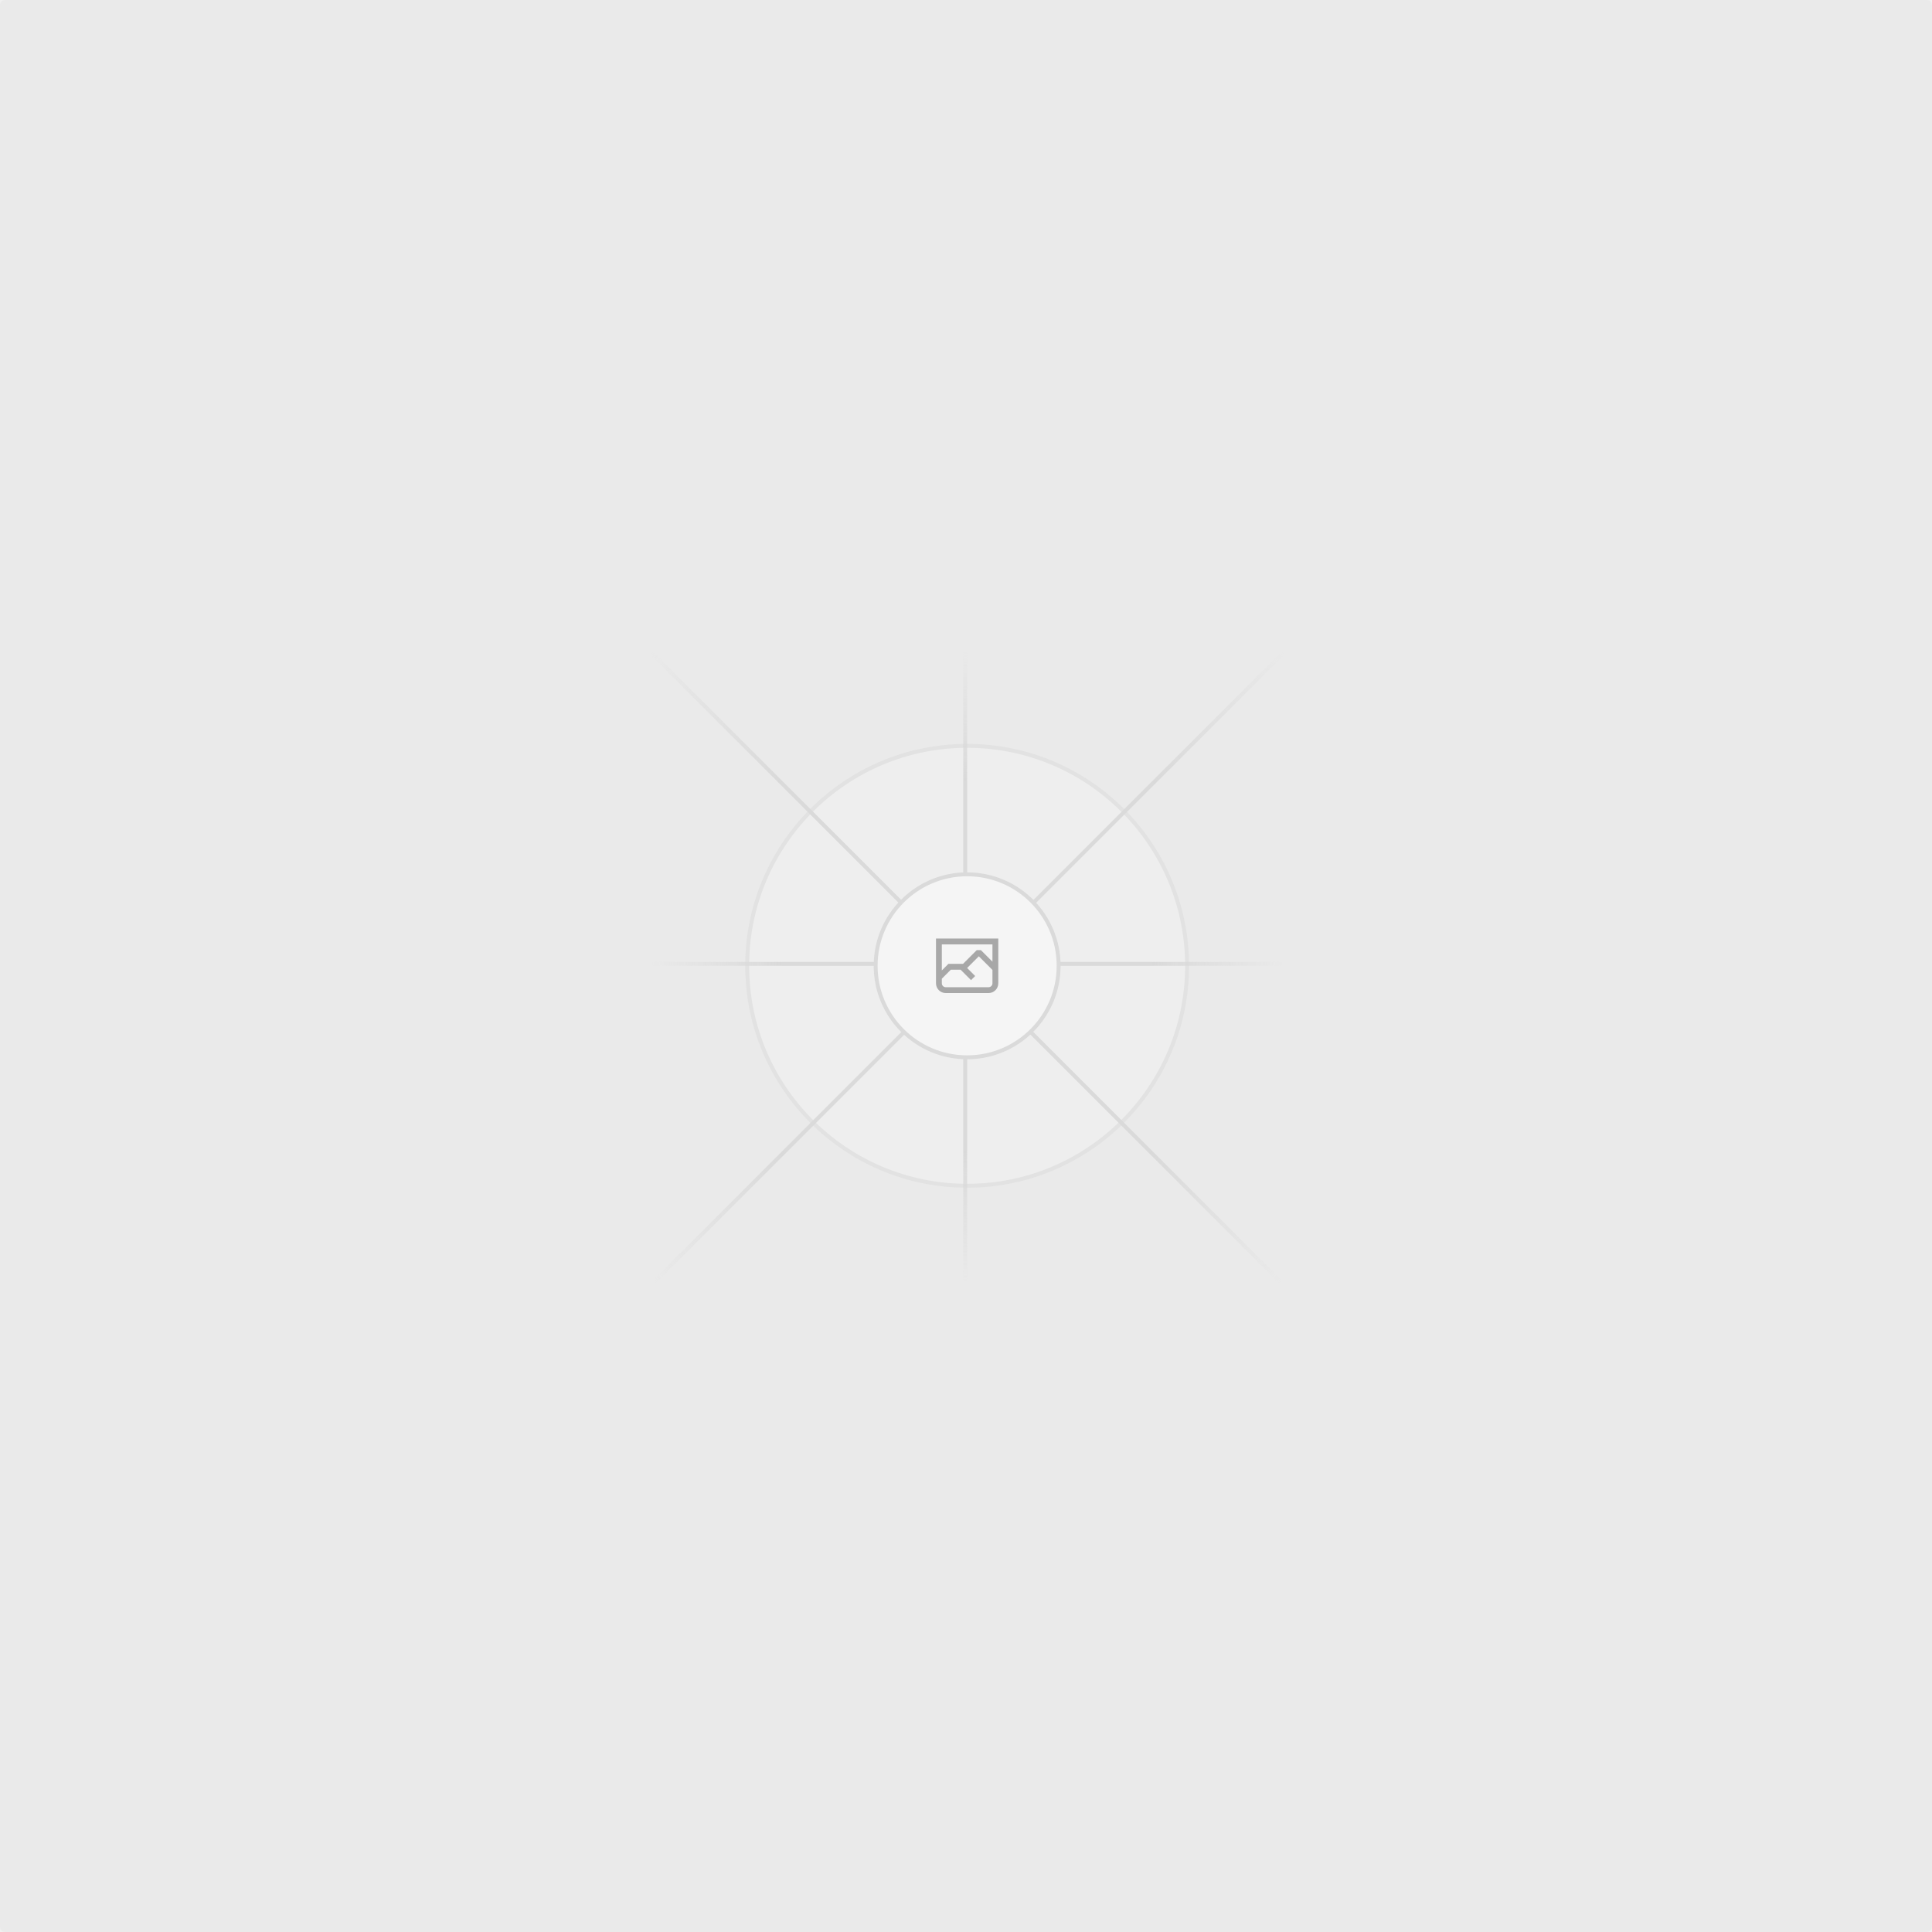
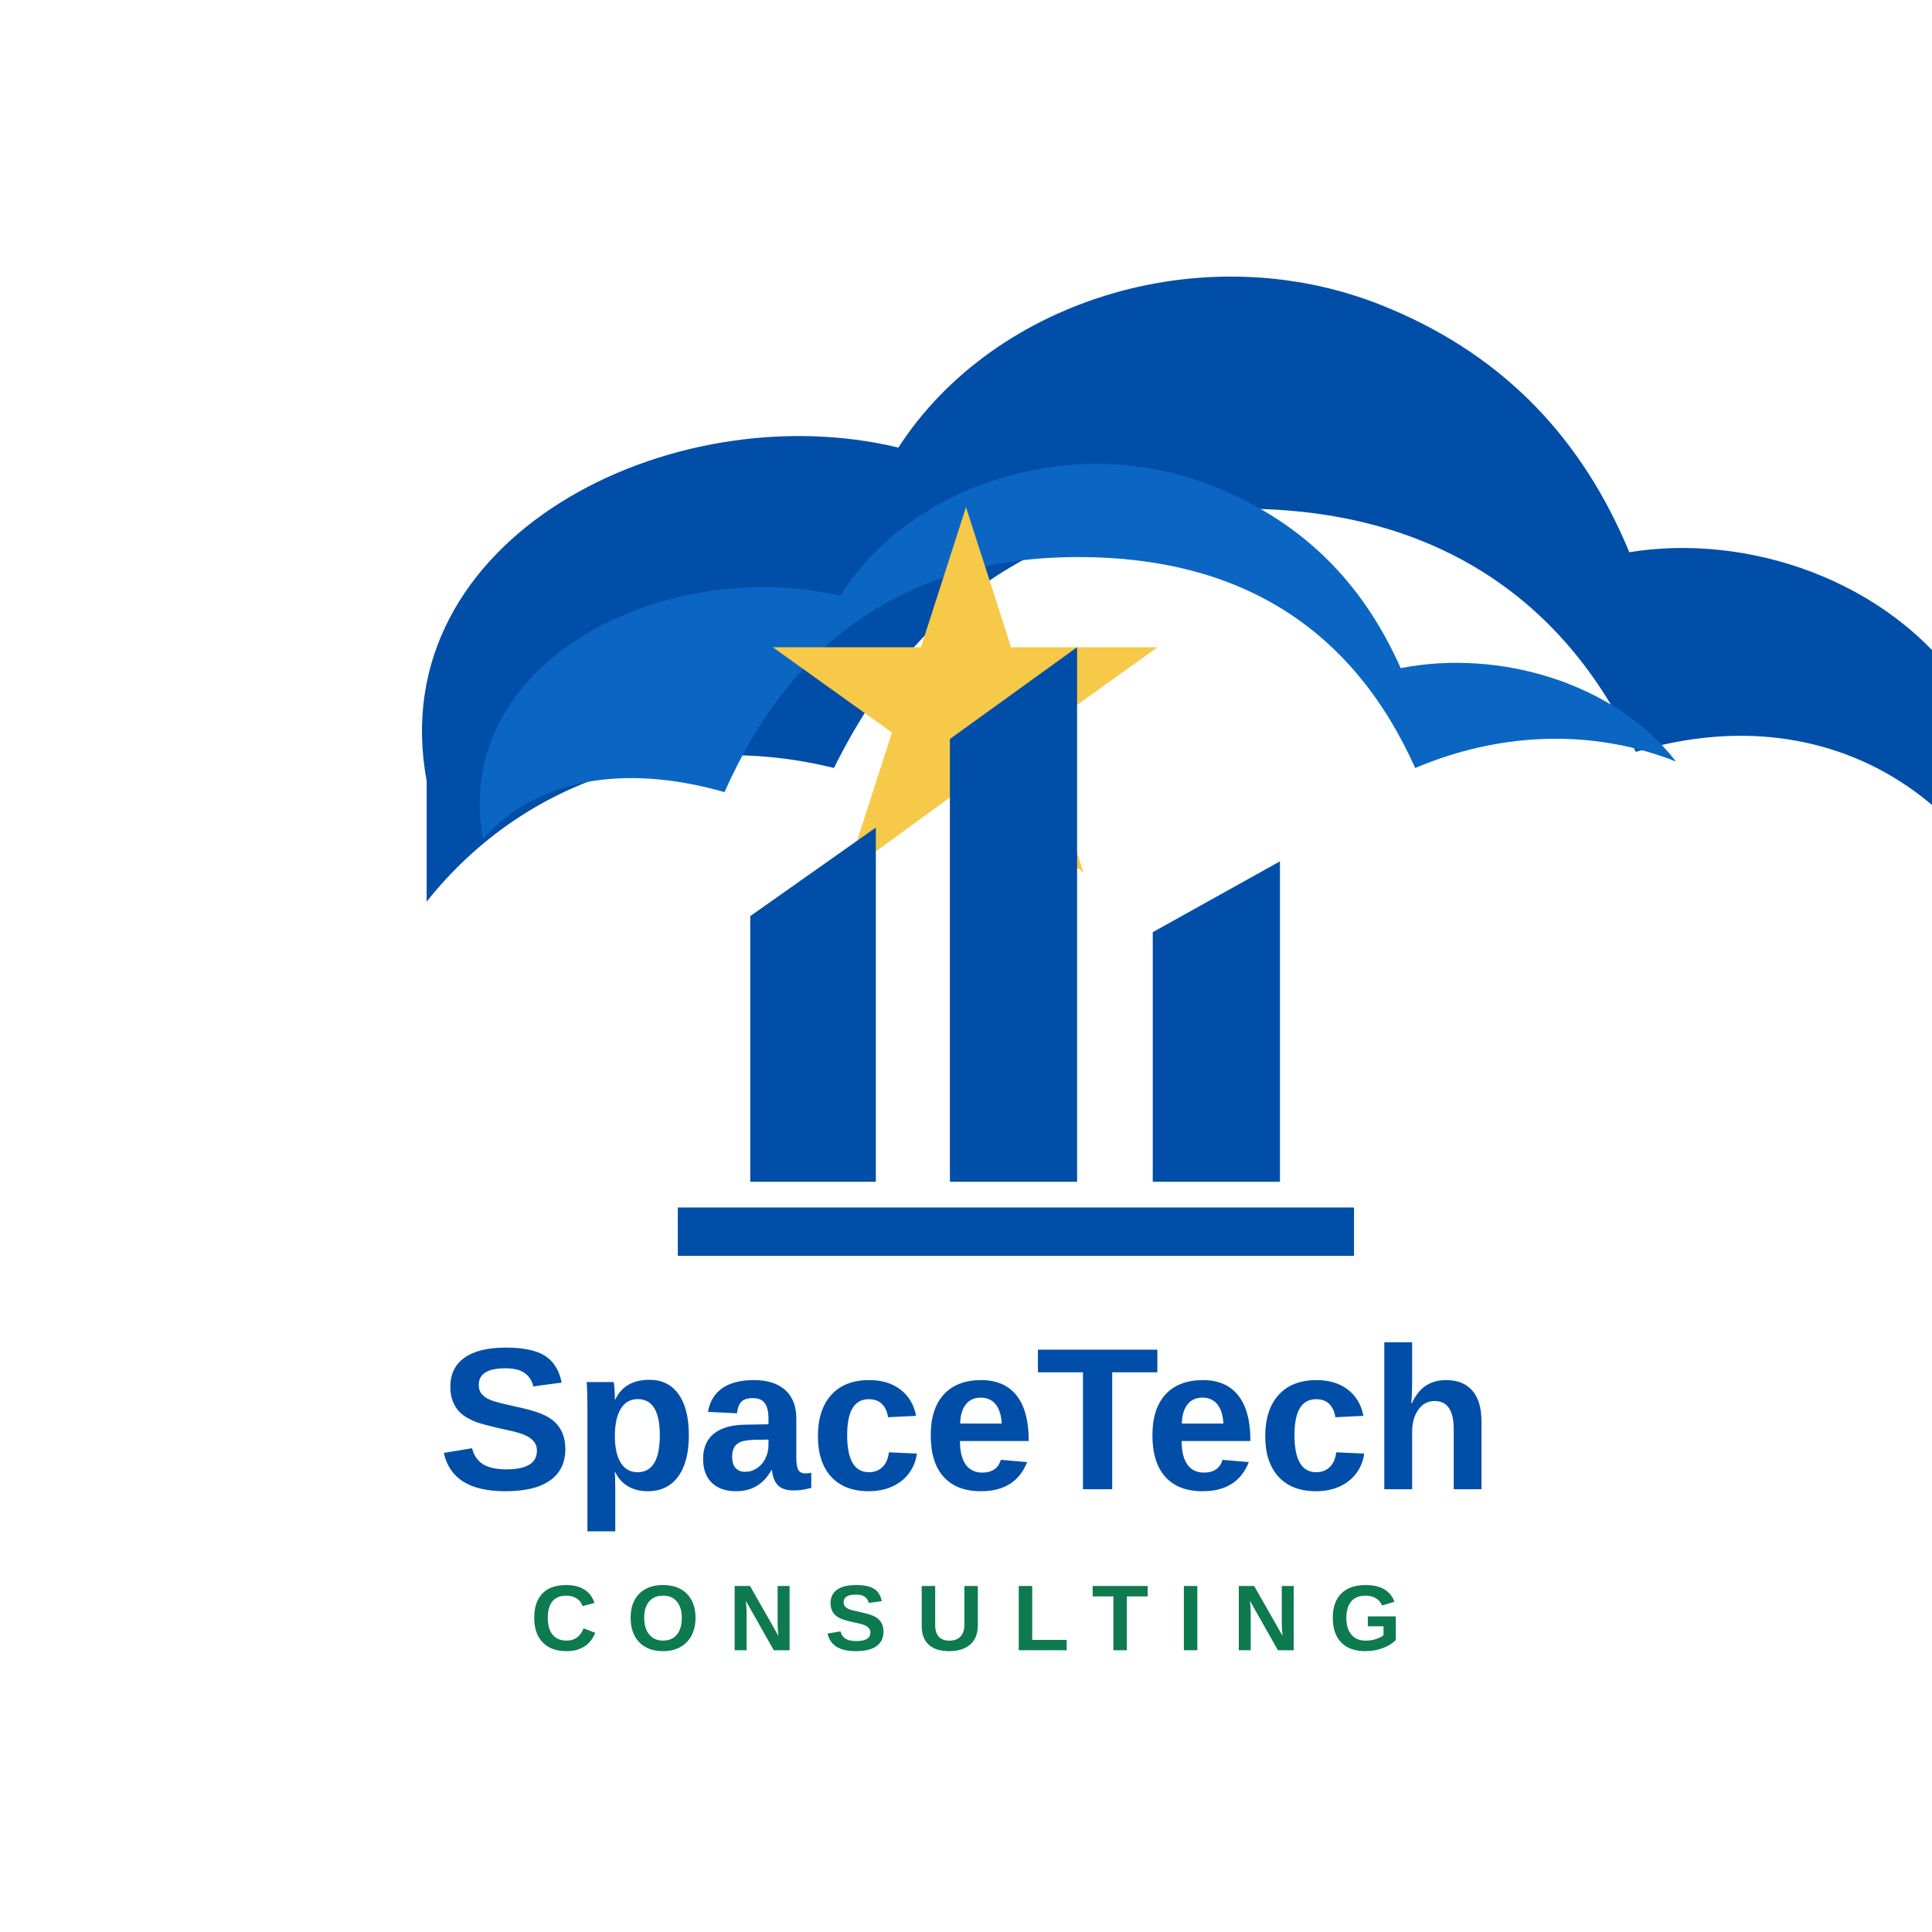
- <svg xmlns="http://www.w3.org/2000/svg" width="1200" height="1200" fill="none">
-   <rect width="1200" height="1200" fill="#EAEAEA" rx="3" />
-   <g opacity=".5">
-     <g opacity=".5">
-       <path fill="#FAFAFA" d="M600.709 736.5c-75.454 0-136.621-61.167-136.621-136.62 0-75.454 61.167-136.621 136.621-136.621 75.453 0 136.62 61.167 136.62 136.621 0 75.453-61.167 136.62-136.62 136.62Z" />
-       <path stroke="#C9C9C9" stroke-width="2.418" d="M600.709 736.5c-75.454 0-136.621-61.167-136.621-136.62 0-75.454 61.167-136.621 136.621-136.621 75.453 0 136.62 61.167 136.62 136.621 0 75.453-61.167 136.62-136.62 136.62Z" />
-     </g>
-     <path stroke="url(#a)" stroke-width="2.418" d="M0-1.209h553.581" transform="scale(1 -1) rotate(45 1163.11 91.165)" />
-     <path stroke="url(#b)" stroke-width="2.418" d="M404.846 598.671h391.726" />
-     <path stroke="url(#c)" stroke-width="2.418" d="M599.5 795.742V404.017" />
-     <path stroke="url(#d)" stroke-width="2.418" d="m795.717 796.597-391.441-391.44" />
-     <path fill="#fff" d="M600.709 656.704c-31.384 0-56.825-25.441-56.825-56.824 0-31.384 25.441-56.825 56.825-56.825 31.383 0 56.824 25.441 56.824 56.825 0 31.383-25.441 56.824-56.824 56.824Z" />
-     <g clip-path="url(#e)">
-       <path fill="#666" fill-rule="evenodd" d="M616.426 586.58h-31.434v16.176l3.553-3.554.531-.531h9.068l.074-.074 8.463-8.463h2.565l7.18 7.181V586.58Zm-15.715 14.654 3.698 3.699 1.283 1.282-2.565 2.565-1.282-1.283-5.2-5.199h-6.066l-5.514 5.514-.073.073v2.876a2.418 2.418 0 0 0 2.418 2.418h26.598a2.418 2.418 0 0 0 2.418-2.418v-8.317l-8.463-8.463-7.181 7.181-.071.072Zm-19.347 5.442v4.085a6.045 6.045 0 0 0 6.046 6.045h26.598a6.044 6.044 0 0 0 6.045-6.045v-7.108l1.356-1.355-1.282-1.283-.074-.073v-17.989h-38.689v23.43l-.146.146.146.147Z" clip-rule="evenodd" />
-     </g>
-     <path stroke="#C9C9C9" stroke-width="2.418" d="M600.709 656.704c-31.384 0-56.825-25.441-56.825-56.824 0-31.384 25.441-56.825 56.825-56.825 31.383 0 56.824 25.441 56.824 56.825 0 31.383-25.441 56.824-56.824 56.824Z" />
-   </g>
-   <defs>
-     <linearGradient id="a" x1="554.061" x2="-.48" y1=".083" y2=".087" gradientUnits="userSpaceOnUse">
-       <stop stop-color="#C9C9C9" stop-opacity="0" />
-       <stop offset=".208" stop-color="#C9C9C9" />
-       <stop offset=".792" stop-color="#C9C9C9" />
-       <stop offset="1" stop-color="#C9C9C9" stop-opacity="0" />
-     </linearGradient>
-     <linearGradient id="b" x1="796.912" x2="404.507" y1="599.963" y2="599.965" gradientUnits="userSpaceOnUse">
-       <stop stop-color="#C9C9C9" stop-opacity="0" />
-       <stop offset=".208" stop-color="#C9C9C9" />
-       <stop offset=".792" stop-color="#C9C9C9" />
-       <stop offset="1" stop-color="#C9C9C9" stop-opacity="0" />
-     </linearGradient>
-     <linearGradient id="c" x1="600.792" x2="600.794" y1="403.677" y2="796.082" gradientUnits="userSpaceOnUse">
-       <stop stop-color="#C9C9C9" stop-opacity="0" />
-       <stop offset=".208" stop-color="#C9C9C9" />
-       <stop offset=".792" stop-color="#C9C9C9" />
-       <stop offset="1" stop-color="#C9C9C9" stop-opacity="0" />
-     </linearGradient>
-     <linearGradient id="d" x1="404.85" x2="796.972" y1="403.903" y2="796.02" gradientUnits="userSpaceOnUse">
-       <stop stop-color="#C9C9C9" stop-opacity="0" />
-       <stop offset=".208" stop-color="#C9C9C9" />
-       <stop offset=".792" stop-color="#C9C9C9" />
-       <stop offset="1" stop-color="#C9C9C9" stop-opacity="0" />
-     </linearGradient>
-     <clipPath id="e">
-       <path fill="#fff" d="M581.364 580.535h38.689v38.689h-38.689z" />
-     </clipPath>
-   </defs>
+ <svg xmlns="http://www.w3.org/2000/svg" viewBox="0 0 1200 1200" role="img" aria-labelledby="title desc">
+   <rect width="1200" height="1200" fill="#ffffff" />
+   <path d="M265 485c-28-151 152-241 293-207 60-93 194-134 306-86 71 30 119 81 148 151 73-12 161 17 207 84 28 40 35 85 26 128-44-78-129-118-229-88-45-98-129-151-244-151-117 0-201 54-254 161-93-23-190 4-253 83z" fill="#004ea8" />
+   <path d="M300 521c-20-110 112-176 222-151 43-69 144-102 229-69 57 22 95 60 119 114 61-12 133 9 171 58-48-19-105-20-162 4-39-87-109-131-209-131-104 0-177 49-220 146-63-18-117-8-150 29z" fill="#0b66c3" />
+   <path d="m600 315 28 87h91l-74 53 28 87-73-54-74 54 28-87-74-53h92z" fill="#f7c948" />
+   <path d="M466 734h78V514l-78 55zm124 0h79V402l-79 57zm126 0h79V535l-79 44z" fill="#004ea8" />
+   <path d="M421 750h420v30H421z" fill="#004ea8" />
+   <text x="600" y="925" text-anchor="middle" font-family="Arial, Helvetica, sans-serif" font-size="126" font-weight="700" fill="#004ea8">SpaceTech</text>
+   <text x="600" y="1025" text-anchor="middle" font-family="Arial, Helvetica, sans-serif" font-size="58" font-weight="700" letter-spacing="18" fill="#0d7a4f">CONSULTING</text>
</svg>
